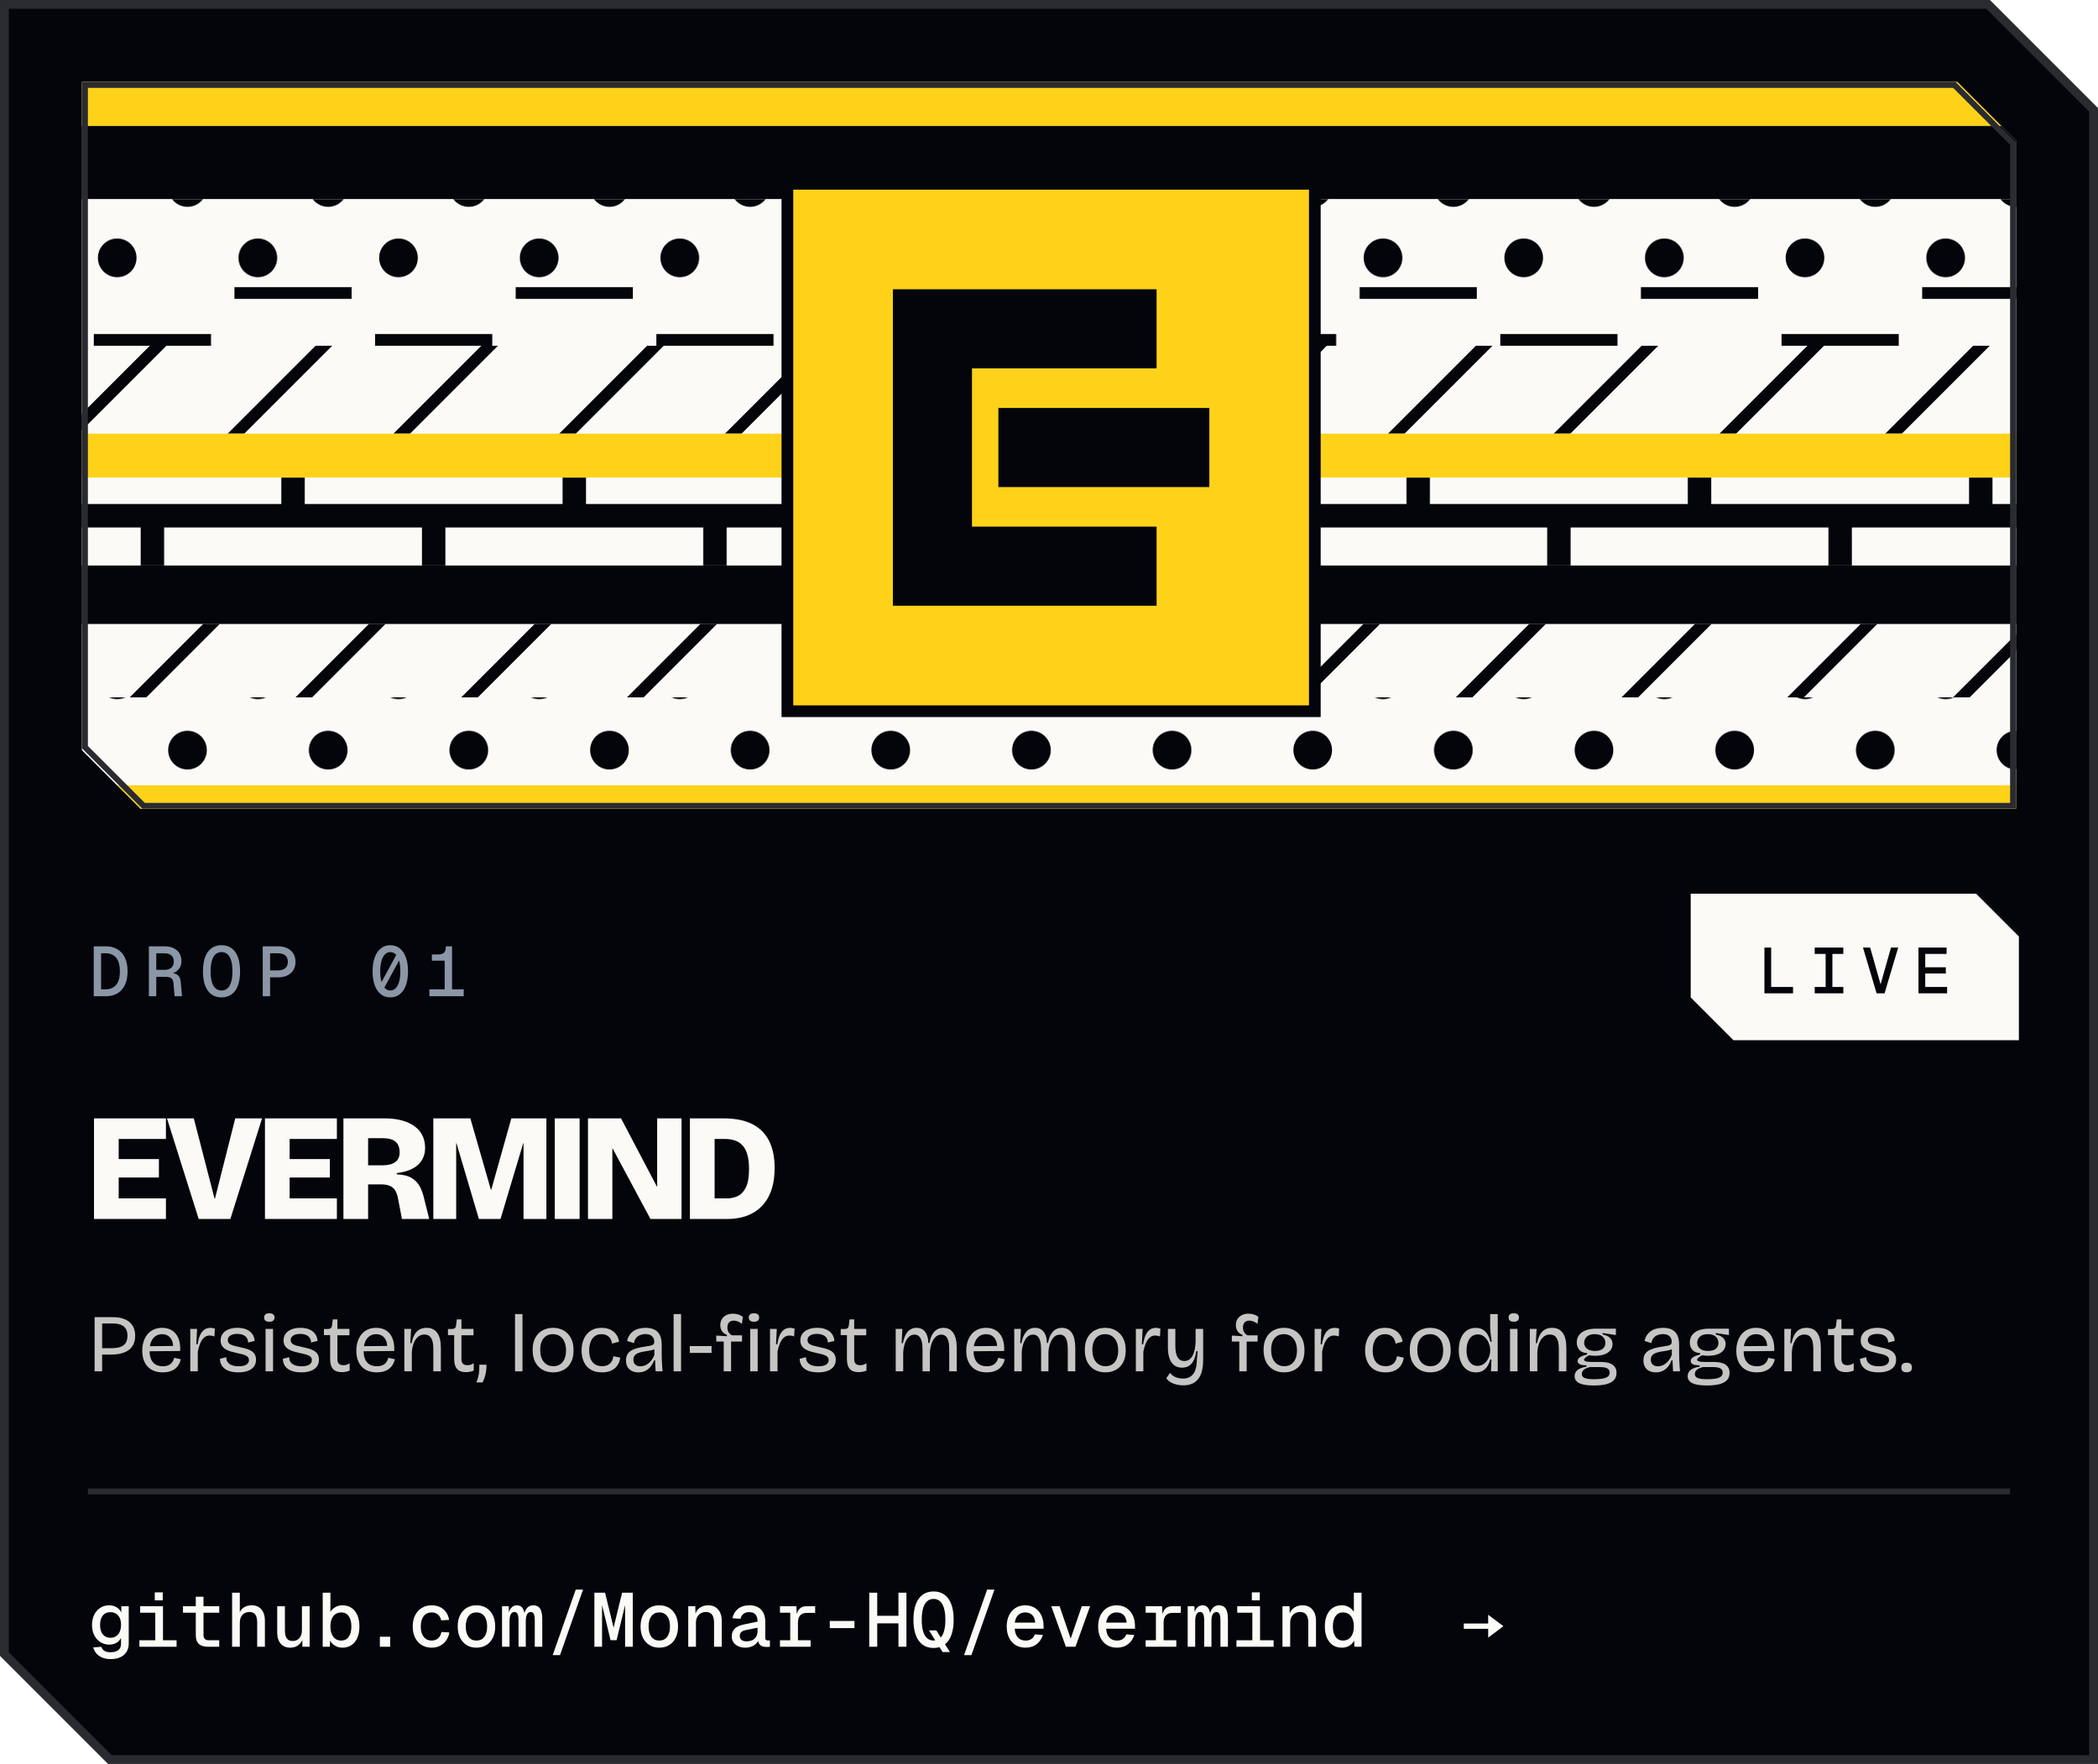
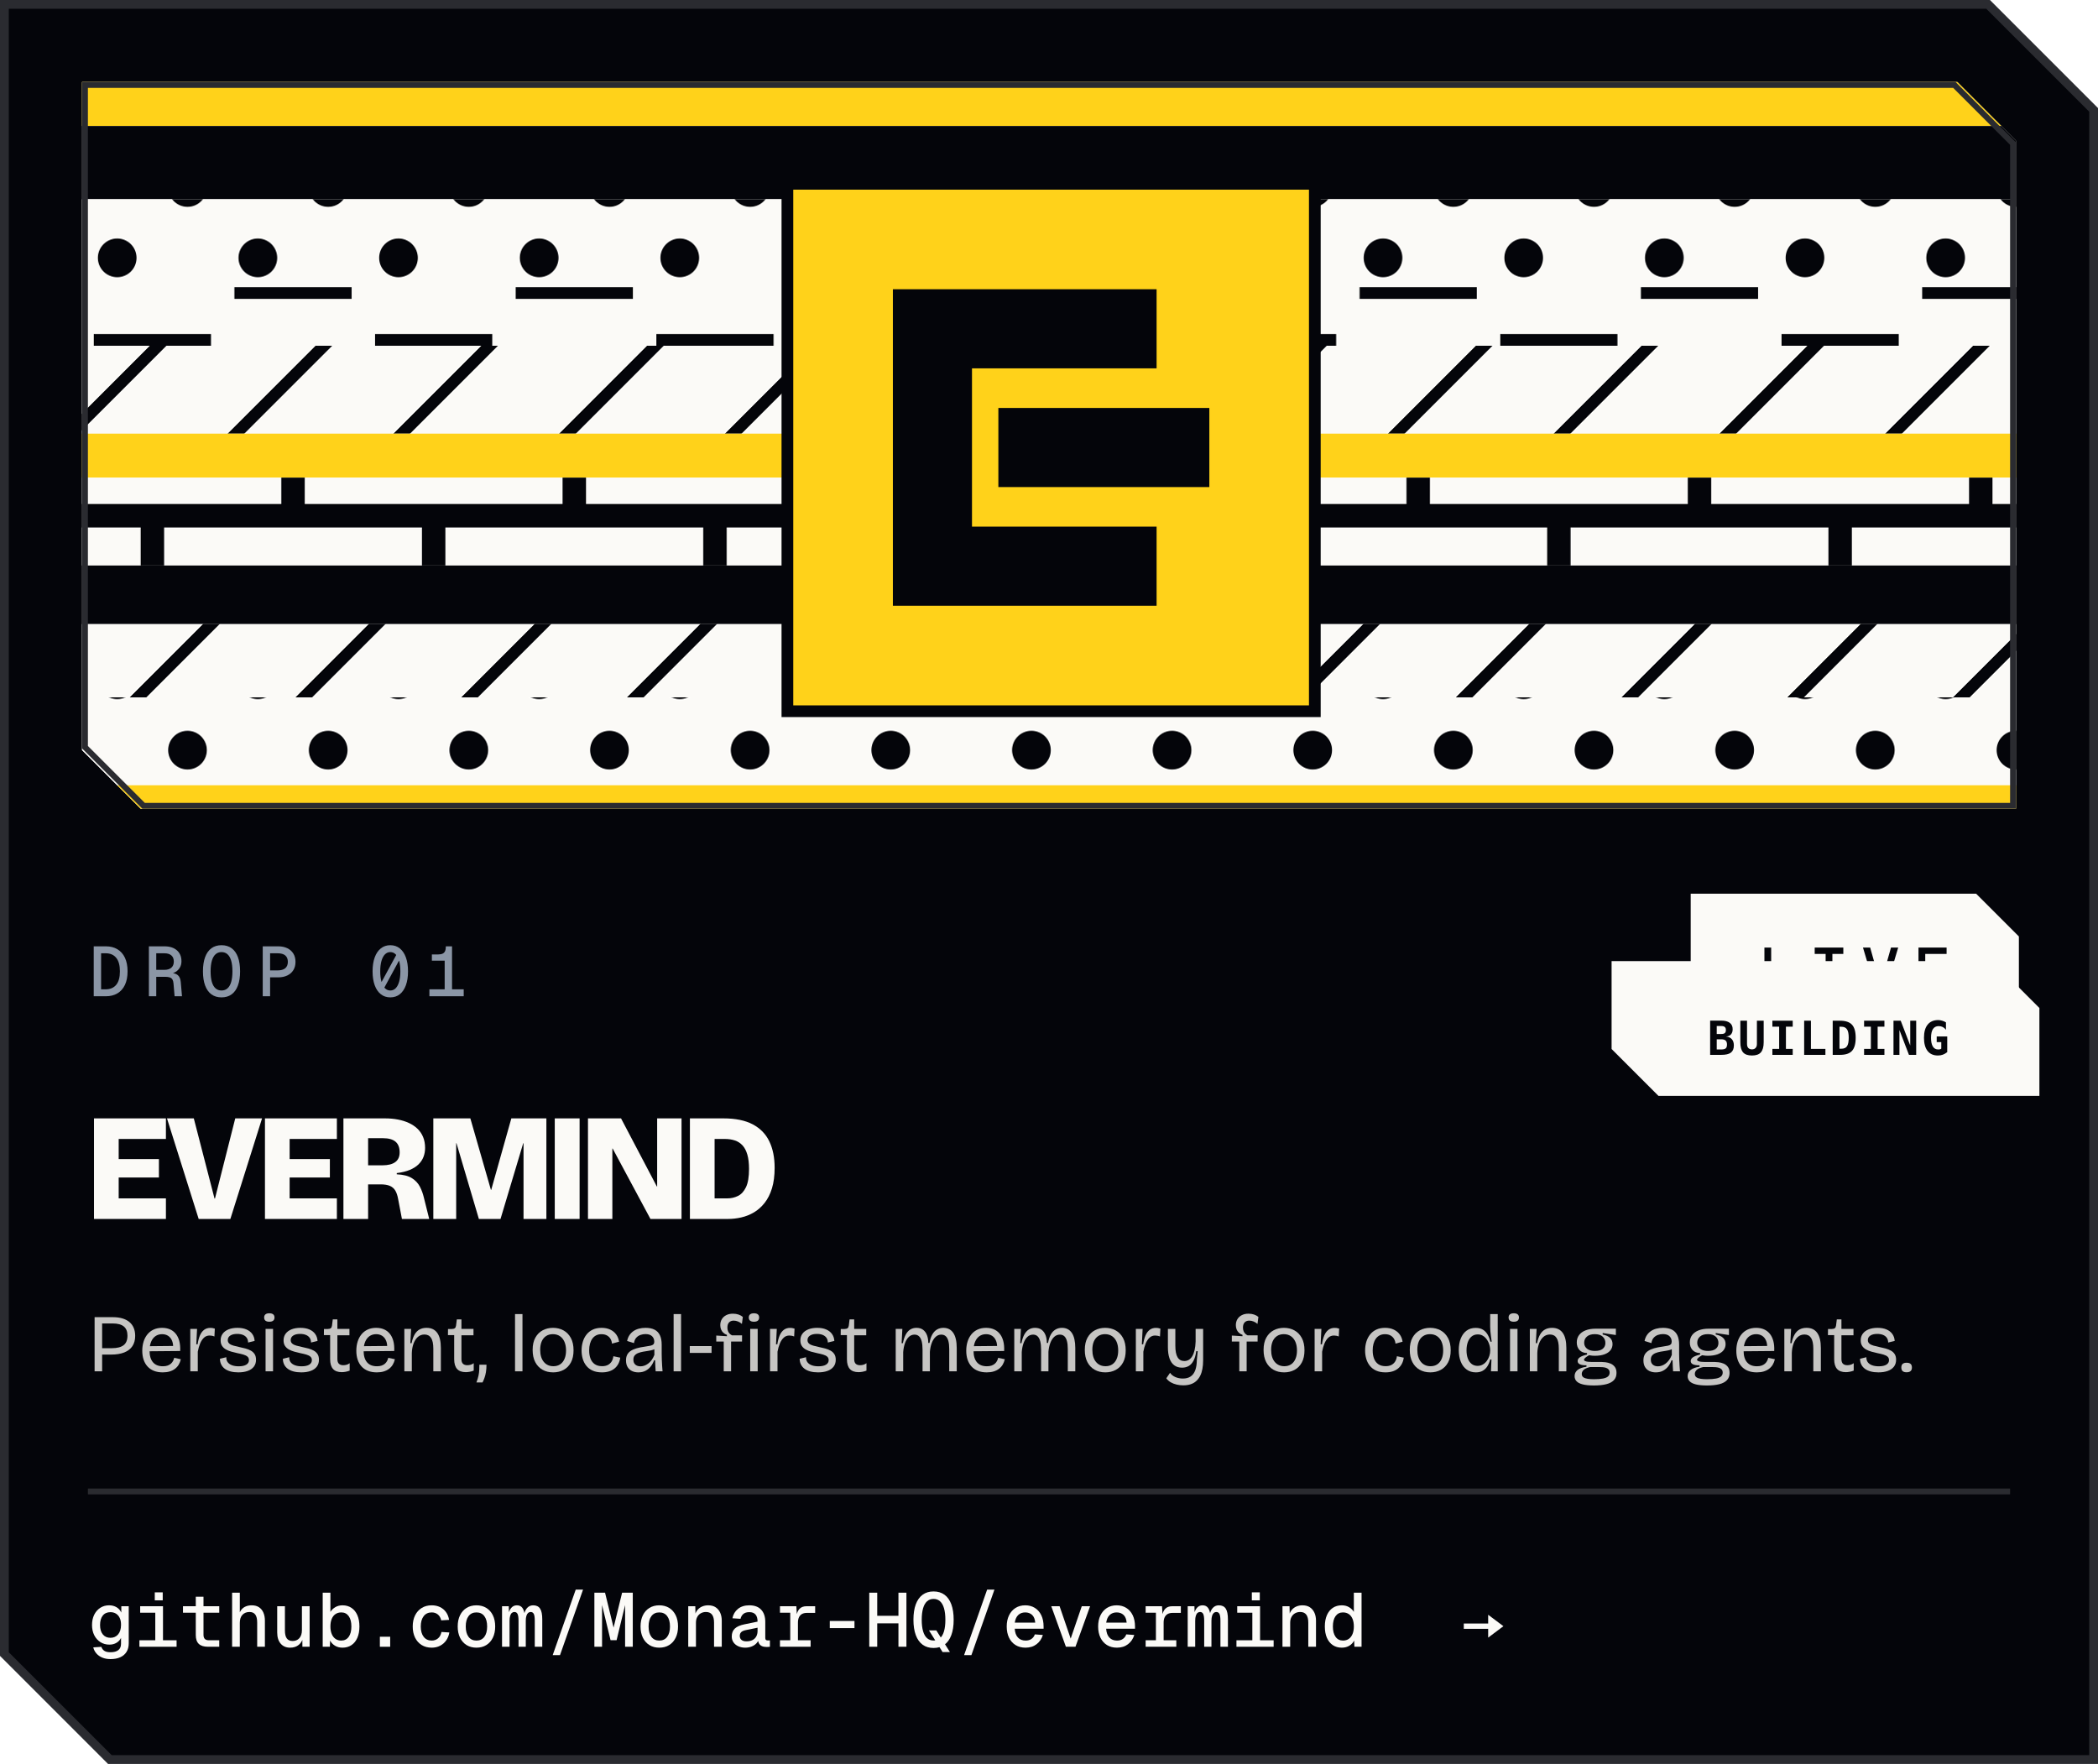
- <svg xmlns="http://www.w3.org/2000/svg" viewBox="0 0 358 301" width="358" height="301" role="img" aria-label="Drop 01. Evermind. Persistent, local-first memory for coding agents. Status: live. github.com/Monar-HQ/evermind">
+ <svg xmlns="http://www.w3.org/2000/svg" viewBox="0 0 358 301" width="358" height="301" role="img" aria-label="Drop 01. Evermind. Persistent, local-first memory for coding agents. Status: in development. github.com/Monar-HQ/evermind">
  <style>.ca1{animation:ca1 0.7s 0.2s both}@keyframes ca1{0%{transform:translateY(18px);opacity:0;animation-timing-function:cubic-bezier(0.16,1,0.3,1)}100%{transform:none;opacity:1}}.ca2{animation:ca2 0.3s 0.1s both}@keyframes ca2{0%{opacity:0}100%{opacity:1}}.ca3{animation:ca3 0.7s 0.1s both}@keyframes ca3{0%{transform:translateY(34px);animation-timing-function:cubic-bezier(0.16,1,0.3,1)}100%{transform:none}}.ca4{animation:ca4 0.3s 0.3s both}@keyframes ca4{0%{opacity:0}100%{opacity:1}}.ca5{animation:ca5 0.3s 0.45s both}@keyframes ca5{0%{opacity:0}100%{opacity:1}}@media (prefers-reduced-motion:reduce){*{animation:none!important}}</style>
  <defs>
    <pattern id="vbrick" width="19.2" height="9.6" patternUnits="userSpaceOnUse">
      <rect width="19.2" height="9.6" fill="#fbfaf7" />
      <path d="M0 0.8H19.2M0 5.6H19.2M4.8 0.8v4.8M14.4 5.6v4.8" stroke="#04050a" stroke-width="1.6" />
    </pattern>
    <pattern id="vdots" width="9.6" height="9.6" patternUnits="userSpaceOnUse">
      <rect width="9.6" height="9.6" fill="#fbfaf7" />
      <circle cx="2.4" cy="2.4" r="1.32" fill="#04050a" />
      <circle cx="7.2" cy="7.2" r="1.32" fill="#04050a" />
    </pattern>
    <pattern id="vshale" width="19.2" height="8" patternUnits="userSpaceOnUse">
      <rect width="19.2" height="8" fill="#fbfaf7" />
      <path d="M0.8 2h8M10.4 6h8" stroke="#04050a" stroke-width="1.6" />
    </pattern>
    <pattern id="vhatch" width="8" height="8" patternUnits="userSpaceOnUse" patternTransform="rotate(45)">
      <rect width="8" height="8" fill="#fbfaf7" />
      <path d="M0 0V8" stroke="#04050a" stroke-width="1.6" />
    </pattern>
    <path id="c0" d="M8.28 0V-71H25.56Q35.02 -71 41.95 -66.86Q48.88 -62.72 52.64 -54.77Q56.4 -46.82 56.4 -35.42Q56.4 -24.02 52.64 -16.12Q48.88 -8.22 41.95 -4.11Q35.02 0 25.56 0ZM18.76 -9.88H25.28Q34.96 -9.88 40.24 -16.26Q45.52 -22.64 45.52 -35.42Q45.52 -48.2 40.24 -54.66Q34.96 -61.12 25.28 -61.12H18.76Z" />
    <path id="c1" d="M6.72 0V-71H28.76Q40.06 -71 46.55 -65.32Q53.04 -59.64 53.04 -49.76Q53.04 -44.68 50.77 -40.81Q48.5 -36.94 44.84 -34.73Q41.18 -32.52 37.12 -32.2L36.72 -33.44Q44.1 -33.12 47.77 -30.08Q51.44 -27.04 52.04 -20.2L53.8 0H43.28L41.72 -18.2Q41.42 -21.74 40.22 -23.81Q39.02 -25.88 36.5 -26.77Q33.98 -27.66 29.64 -27.66H17.2V0ZM17.2 -37.54H28.6Q35.2 -37.54 38.68 -40.63Q42.16 -43.72 42.16 -49.34Q42.16 -55.04 38.68 -58.08Q35.2 -61.12 28.6 -61.12H17.2Z" />
    <path id="c2" d="M30 1.6Q21.54 1.6 15.65 -2.7Q9.76 -7 6.68 -15.29Q3.6 -23.58 3.6 -35.4Q3.6 -47.38 6.68 -55.68Q9.76 -63.98 15.65 -68.29Q21.54 -72.6 30 -72.6Q38.46 -72.6 44.36 -68.29Q50.26 -63.98 53.33 -55.68Q56.4 -47.38 56.4 -35.4Q56.4 -23.58 53.33 -15.29Q50.26 -7 44.36 -2.7Q38.46 1.6 30 1.6ZM30 -8.2Q35 -8.2 38.47 -11.22Q41.94 -14.24 43.73 -20.31Q45.52 -26.38 45.52 -35.4Q45.52 -44.42 43.73 -50.54Q41.94 -56.66 38.47 -59.73Q35 -62.8 30 -62.8Q25.02 -62.8 21.54 -59.73Q18.06 -56.66 16.27 -50.54Q14.48 -44.42 14.48 -35.4Q14.48 -26.38 16.27 -20.31Q18.06 -14.24 21.54 -11.22Q25.02 -8.2 30 -8.2Z" />
    <path id="c3" d="M8.6 0V-71H30.64Q38.02 -71 43.56 -68.31Q49.1 -65.62 52.15 -60.68Q55.2 -55.74 55.2 -48.92Q55.2 -42.1 52.15 -37.17Q49.1 -32.24 43.56 -29.56Q38.02 -26.88 30.64 -26.88H19.08V0ZM19.08 -36.76H29.48Q37.06 -36.76 40.69 -39.9Q44.32 -43.04 44.32 -48.92Q44.32 -54.9 40.69 -58.01Q37.06 -61.12 29.48 -61.12H19.08Z" />
    <path id="c5" d="M12.36 -10.64 39.64 -60.88 47.64 -60.36 20.36 -10.12ZM30 1.6Q22.2 1.6 16.52 -2.89Q10.84 -7.38 7.82 -15.68Q4.8 -23.98 4.8 -35.4Q4.8 -46.9 7.82 -55.21Q10.84 -63.52 16.52 -68.06Q22.2 -72.6 30 -72.6Q37.88 -72.6 43.52 -68.06Q49.16 -63.52 52.18 -55.21Q55.2 -46.9 55.2 -35.4Q55.2 -23.98 52.18 -15.68Q49.16 -7.38 43.52 -2.89Q37.88 1.6 30 1.6ZM30 -8.2Q34.5 -8.2 37.67 -11.43Q40.84 -14.66 42.58 -20.78Q44.32 -26.9 44.32 -35.4Q44.32 -44.08 42.58 -50.2Q40.84 -56.32 37.67 -59.56Q34.5 -62.8 30 -62.8Q25.6 -62.8 22.38 -59.56Q19.16 -56.32 17.42 -50.2Q15.68 -44.08 15.68 -35.4Q15.68 -26.9 17.42 -20.78Q19.16 -14.66 22.38 -11.43Q25.6 -8.2 30 -8.2Z" />
    <path id="c6" d="M27.32 0V-50.6H9.12V-59.48H18.12Q22.01 -59.48 24.41 -60.62Q26.82 -61.76 27.91 -64.28Q29 -66.8 29 -71H37.8V0ZM5.6 0V-9.88H54.4V0Z" />
    <path id="c7" d="M9.8 0V-71H20.28V-4.02L13.92 -9.88H54.2V0Z" />
    <path id="c8" d="M7.8 0V-9.88H24.76V-61.12H7.8V-71H52.2V-61.12H35.24V-9.88H52.2V0Z" />
    <path id="c9" d="M23.84 0 2.68 -71H13.84L31.56 -8.48H28.44L46.16 -71H57.32L36.16 0Z" />
    <path id="c10" d="M8.8 0V-71H52.4V-61.12H19.28V-40.42H51.2V-30.78H19.28V-9.88H53.2V0Z" />
    <path id="c11" d="M4 0V-66H20.2V0ZM16.1 0V-13.5H51.2V0ZM16.1 -27.2V-39.3H46.6V-27.2ZM16.1 -52.5V-66H51.2V-52.5Z" />
    <path id="c12" d="M21.2 0 0.4 -66H18L31.6 -13.4H31.9L45.2 -66H62.8L42 0Z" />
    <path id="c13" d="M4 0V-66H31.4Q35.8 -66 39.75 -65.25Q43.7 -64.5 46.95 -63Q50.2 -61.5 52.6 -59.2Q55 -56.9 56.3 -53.75Q57.6 -50.6 57.6 -46.6Q57.6 -43.5 56.55 -40.75Q55.5 -38 53.25 -35.8Q51 -33.6 47.45 -32.15Q43.9 -30.7 39 -30.1V-29.3Q45.4 -29 48.9 -26.8Q52.4 -24.6 54.15 -21.25Q55.9 -17.9 56.8 -14L60.3 0H42.4L39.9 -13.1Q39.3 -16.5 38.05 -18.6Q36.8 -20.7 34.5 -21.7Q32.2 -22.7 28.4 -22.7H20.2V0ZM20.2 -35.2H29.6Q35.1 -35.2 38 -37.3Q40.9 -39.4 40.9 -43.7Q40.9 -48.4 38.2 -50.7Q35.5 -53 30 -53H20.2Z" />
    <path id="c14" d="M4 0V-66H28.3L41.8 -19.1H42L55.2 -66H78.2V0H63.2V-49.7H63L48.1 0H33.9L19.2 -49.7H19V0Z" />
    <path id="c15" d="M4 0V-66H20.3V0Z" />
    <path id="c16" d="M4 0V-66H25.7L49.2 -21.3H49.4V-66H65.4V0H45L20.2 -46.2H20V0Z" />
    <path id="c17" d="M11.4 0V-13.5H28.5Q32.3 -13.5 35.55 -15.1Q38.8 -16.7 40.8 -20.85Q42.8 -25 42.8 -32.8Q42.8 -38.4 41.7 -42.2Q40.6 -46 38.55 -48.25Q36.5 -50.5 33.55 -51.5Q30.6 -52.5 26.8 -52.5H11.4V-66H26.1Q37.8 -66 45.2 -62.1Q52.6 -58.2 56.1 -50.95Q59.6 -43.7 59.6 -33.6Q59.6 -25.8 57.85 -20.1Q56.1 -14.4 53 -10.5Q49.9 -6.6 46 -4.3Q42.1 -2 37.7 -1Q33.3 0 29 0ZM4 0V-66H20.2V0Z" />
    <path id="c18" d="M13.05 -20.4V-28.2H29.3Q38.72 -28.2 43.47 -31.81Q48.22 -35.41 48.22 -43.52Q48.22 -50.94 43.8 -54.64Q39.37 -58.33 30.3 -58.33H13.05V-66H30.6Q36.93 -66 41.96 -64.52Q46.98 -63.03 50.47 -60.17Q53.97 -57.3 55.79 -53.03Q57.62 -48.77 57.62 -43.2Q57.62 -35.8 54.27 -30.72Q50.92 -25.65 44.37 -23.02Q37.82 -20.4 28.21 -20.4ZM8.17 0V-66H17.34V0Z" />
    <path id="c19" d="M29.87 1.28Q23.74 1.28 19.08 -0.58Q14.42 -2.44 11.25 -5.92Q8.08 -9.39 6.47 -14.23Q4.86 -19.07 4.86 -25.03Q4.86 -31.08 6.45 -36.17Q8.05 -41.26 11.14 -45.05Q14.22 -48.83 18.73 -50.92Q23.24 -53 29.04 -53Q34.2 -53 38.38 -51.26Q42.57 -49.52 45.51 -45.99Q48.46 -42.46 49.92 -37.17Q51.39 -31.87 51.06 -24.77L10.58 -24.41V-30.61L45.39 -30.95L42.42 -26.81Q42.88 -32.95 41.26 -37.03Q39.64 -41.11 36.48 -43.19Q33.32 -45.27 29.04 -45.27Q24.37 -45.27 20.92 -42.86Q17.48 -40.45 15.61 -35.96Q13.74 -31.48 13.74 -25.17Q13.74 -15.94 17.88 -11.06Q22.01 -6.17 30 -6.17Q33.28 -6.17 35.65 -6.99Q38.02 -7.81 39.65 -9.22Q41.28 -10.63 42.29 -12.5Q43.3 -14.36 43.79 -16.44L51.87 -14.72Q51.02 -11 49.25 -8.06Q47.47 -5.11 44.71 -3.03Q41.95 -0.95 38.26 0.16Q34.57 1.28 29.87 1.28Z" />
    <path id="c20" d="M7.5 0V-27.56L7.48 -51.71H15.74L14.82 -32.97H16.41Q17.32 -39.16 19.21 -43.63Q21.1 -48.09 24.27 -50.53Q27.45 -52.96 31.99 -52.96Q33.12 -52.96 34.44 -52.79Q35.77 -52.61 37.39 -52.05L36.91 -42.47Q35.42 -43.07 33.9 -43.35Q32.38 -43.63 31.04 -43.63Q27.07 -43.63 24.24 -41.06Q21.41 -38.49 19.54 -34.05Q17.68 -29.61 16.62 -23.95V0Z" />
    <path id="c21" d="M26.85 1.28Q21.5 1.28 17.33 0.14Q13.16 -1 10.3 -3.15Q7.44 -5.31 5.95 -8.39Q4.45 -11.48 4.45 -15.3L12.21 -17.2Q12.03 -13.67 13.83 -11.18Q15.63 -8.7 19.09 -7.41Q22.54 -6.12 27.32 -6.12Q33.28 -6.12 36.53 -8.1Q39.78 -10.09 39.78 -13.61Q39.78 -16.36 37.99 -17.91Q36.19 -19.46 33 -20.4Q29.8 -21.34 25.59 -22.17Q21.9 -22.98 18.31 -23.99Q14.73 -25 11.78 -26.64Q8.82 -28.28 7.05 -30.95Q5.27 -33.63 5.27 -37.67Q5.27 -42.38 7.75 -45.78Q10.22 -49.19 14.83 -51.09Q19.44 -53 25.8 -53Q32.1 -53 36.64 -51.07Q41.19 -49.14 43.8 -45.56Q46.41 -41.97 46.7 -37.03L38.75 -35.1Q38.71 -38.6 37.03 -40.92Q35.36 -43.25 32.39 -44.42Q29.42 -45.6 25.44 -45.6Q20.13 -45.6 17.05 -43.59Q13.98 -41.58 13.98 -38.11Q13.98 -35.4 15.83 -33.81Q17.68 -32.22 20.85 -31.34Q24.03 -30.45 28 -29.6Q31.94 -28.82 35.58 -27.82Q39.21 -26.83 42.11 -25.21Q45 -23.6 46.71 -20.92Q48.41 -18.25 48.41 -14.1Q48.41 -9.07 45.74 -5.63Q43.07 -2.19 38.23 -0.46Q33.39 1.28 26.85 1.28Z" />
    <path id="c22" d="M7.55 0V-51.71H16.66V0ZM12.11 -60.44Q8.99 -60.44 7.4 -61.74Q5.81 -63.03 5.81 -65.61Q5.81 -68.12 7.42 -69.43Q9.02 -70.74 12.1 -70.74Q15.23 -70.74 16.84 -69.43Q18.44 -68.13 18.44 -65.59Q18.44 -63.05 16.82 -61.74Q15.21 -60.44 12.11 -60.44Z" />
    <path id="c23" d="M23.73 1.02Q16.56 1.02 13.05 -2.9Q9.54 -6.81 9.54 -14.79V-44.1H1.93L2.01 -51.59H6.59Q9.19 -51.63 10.38 -52.61Q11.56 -53.59 11.83 -55.84L12.75 -63.27H18.38V-51.71H33.07V-43.94H18.38V-15Q18.38 -11.01 20.22 -9.23Q22.07 -7.45 25.52 -7.45Q27.4 -7.45 29.4 -7.95Q31.41 -8.46 33.35 -9.9V-0.84Q30.59 0.19 28.17 0.6Q25.75 1.02 23.73 1.02Z" />
    <path id="c24" d="M7.5 0V-31.16L7.48 -51.71H15.74L14.79 -34.34H16.32Q17.63 -40.73 19.98 -44.85Q22.33 -48.96 25.99 -50.98Q29.64 -53 34.58 -53Q43.18 -53 47.59 -46.84Q52 -40.69 52 -28.39V0H42.81V-27.66Q42.81 -36.48 40.1 -40.67Q37.39 -44.87 32.01 -44.87Q27.27 -44.87 23.89 -41.83Q20.51 -38.79 18.67 -33.7Q16.83 -28.6 16.6 -22.32V0Z" />
    <path id="c25" d="M0.03 13.57Q1.83 8.94 2.58 5.25Q3.33 1.55 3.48 -1.7Q3.63 -4.94 3.63 -8.07H12.31Q12.31 -2.91 11.63 1.09Q10.94 5.08 9.81 8.16Q8.69 11.24 7.48 13.57Z" />
    <path id="c27" d="M7.5 0V-69.77H16.57V0Z" />
    <path id="c28" d="M29.9 1.28Q22.51 1.28 16.87 -1.93Q11.22 -5.13 8.04 -11.22Q4.86 -17.31 4.86 -26.06Q4.86 -35.1 8.18 -41.05Q11.51 -47.01 17.13 -50.01Q22.75 -53 29.68 -53Q36.83 -53 42.49 -49.87Q48.14 -46.75 51.44 -40.66Q54.73 -34.58 54.73 -25.66Q54.73 -16.73 51.47 -10.73Q48.21 -4.73 42.57 -1.73Q36.94 1.28 29.9 1.28ZM30.22 -6.23Q35 -6.23 38.43 -8.54Q41.85 -10.84 43.71 -15.16Q45.58 -19.48 45.58 -25.37Q45.58 -31.48 43.65 -35.93Q41.72 -40.38 38.12 -42.83Q34.52 -45.29 29.5 -45.29Q24.8 -45.29 21.33 -43.05Q17.86 -40.81 15.96 -36.57Q14.07 -32.32 14.07 -26.24Q14.07 -16.88 18.42 -11.56Q22.77 -6.23 30.22 -6.23Z" />
    <path id="c29" d="M29.8 1.28Q23.11 1.28 18.4 -0.86Q13.69 -3 10.71 -6.72Q7.73 -10.45 6.32 -15.24Q4.91 -20.03 4.91 -25.34Q4.91 -31.1 6.44 -36.09Q7.96 -41.09 11.01 -44.91Q14.06 -48.73 18.62 -50.87Q23.18 -53 29.25 -53Q35.3 -53 39.82 -50.86Q44.34 -48.73 47.11 -44.94Q49.87 -41.16 50.58 -36.08L41.93 -33.79Q41.73 -36.75 40.26 -39.38Q38.79 -42 36 -43.63Q33.22 -45.25 29.11 -45.25Q25.44 -45.25 22.66 -43.82Q19.88 -42.4 18 -39.76Q16.11 -37.13 15.13 -33.54Q14.15 -29.95 14.15 -25.54Q14.15 -19.66 15.87 -15.33Q17.59 -11.01 21.08 -8.64Q24.58 -6.27 29.9 -6.27Q34.13 -6.27 37.03 -7.8Q39.93 -9.34 41.58 -12.05Q43.23 -14.76 43.67 -18.4L52.04 -16.64Q51.43 -12.3 49.61 -8.95Q47.79 -5.6 44.93 -3.32Q42.07 -1.05 38.26 0.11Q34.46 1.28 29.8 1.28Z" />
    <path id="c30" d="M19.56 1.28Q15.32 1.28 11.91 -0.32Q8.51 -1.91 6.53 -5.17Q4.55 -8.43 4.55 -13.37Q4.55 -17.19 5.92 -20.01Q7.29 -22.84 10.17 -24.8Q13.04 -26.76 17.5 -28.06Q21.97 -29.36 28.14 -30.18Q32.12 -30.74 34.5 -31.26Q36.88 -31.79 37.94 -32.89Q39 -33.99 39 -36.25Q39 -40.12 36.34 -42.76Q33.68 -45.39 28.19 -45.39Q25.25 -45.39 22.27 -44.37Q19.29 -43.35 17.1 -40.96Q14.9 -38.57 14.29 -34.39L5.93 -36.99Q6.68 -40.81 8.55 -43.75Q10.42 -46.7 13.32 -48.79Q16.21 -50.88 20.05 -51.94Q23.88 -53 28.42 -53Q34.92 -53 39.27 -50.81Q43.62 -48.62 45.84 -44.08Q48.05 -39.53 48.05 -32.42V-21.17Q48.06 -17.94 48.2 -14.27Q48.33 -10.6 48.58 -6.92Q48.82 -3.25 49.11 0H40.69Q40.45 -3.36 40.29 -6.7Q40.13 -10.03 40.05 -13.45H38.8Q37.43 -9.53 34.89 -6.16Q32.34 -2.8 28.54 -0.76Q24.74 1.28 19.56 1.28ZM22.23 -6.09Q24.5 -6.09 26.85 -6.88Q29.21 -7.68 31.5 -9.37Q33.79 -11.05 35.74 -13.69Q37.7 -16.32 39.15 -20L39.1 -29L41.79 -28.7Q40.23 -27.1 37.59 -26.27Q34.95 -25.43 31.76 -24.96Q28.58 -24.5 25.35 -23.92Q22.13 -23.34 19.46 -22.3Q16.79 -21.26 15.17 -19.35Q13.56 -17.45 13.56 -14.15Q13.56 -10.22 15.95 -8.15Q18.34 -6.09 22.23 -6.09Z" />
    <path id="c31" d="M3.1 -22.44V-30.76H29.64V-22.44Z" />
    <path id="c32" d="M11.77 0V-36.32H2.66V-43.6L15.66 -42.78V-44.44Q12.95 -45.38 11.15 -47.12Q9.35 -48.86 8.46 -51.21Q7.57 -53.56 7.57 -56.27Q7.57 -60.39 9.44 -63.51Q11.31 -66.64 14.78 -68.44Q18.25 -70.25 23 -70.25Q26.78 -70.25 29.88 -69.17Q32.99 -68.09 35.06 -66.3L33.94 -57.75Q31.9 -59.62 29.23 -60.71Q26.55 -61.8 23.86 -61.8Q20.44 -61.8 18.34 -59.68Q16.25 -57.56 16.25 -53.29Q16.25 -50.78 17.03 -48.9Q17.8 -47.02 19.1 -45.77Q20.4 -44.52 21.83 -43.89H34.13L34.08 -36.32H20.74V0Z" />
    <path id="c33" d="M7.5 0V-30.95L7.48 -51.71H15.6L14.71 -34.34H16.24Q17.49 -40.62 19.7 -44.75Q21.91 -48.88 25.19 -50.94Q28.48 -53 32.81 -53Q37.79 -53 40.97 -50.53Q44.15 -48.05 45.68 -43.89Q47.21 -39.73 47.19 -34.57H48.66Q49.71 -40.61 51.97 -44.71Q54.23 -48.81 57.7 -50.9Q61.17 -53 65.66 -53Q69.64 -53 72.65 -51.4Q75.67 -49.8 77.74 -46.7Q79.81 -43.59 80.84 -38.96Q81.87 -34.34 81.87 -28.31V0H72.73V-27.15Q72.73 -33.07 71.66 -36.97Q70.6 -40.87 68.46 -42.8Q66.31 -44.73 63.03 -44.73Q59.19 -44.73 56.25 -42.07Q53.3 -39.41 51.48 -34.69Q49.65 -29.97 49.14 -23.78V0H40.2V-26.41Q40.2 -32.56 39.13 -36.62Q38.06 -40.68 35.9 -42.7Q33.75 -44.73 30.44 -44.73Q26.41 -44.73 23.48 -41.95Q20.56 -39.18 18.81 -34.34Q17.07 -29.5 16.61 -23.43V0Z" />
    <path id="c34" d="M25.98 17.09Q21.95 17.09 18 16.17Q14.06 15.25 10.8 13.37Q7.54 11.49 5.41 8.53L9.95 1.8Q12.32 5.23 16.5 7.02Q20.69 8.81 25.59 8.81Q31.34 8.81 35.08 6.27Q38.82 3.74 40.69 -1.34Q42.55 -6.42 42.63 -13.96L43.66 -24.54H41.94Q40.9 -17.18 38.49 -12.77Q36.08 -8.37 32.6 -6.41Q29.13 -4.46 24.6 -4.46Q18.94 -4.46 15.1 -7.32Q11.25 -10.19 9.3 -15.77Q7.35 -21.36 7.35 -29.32V-51.71H16.42V-31.23Q16.42 -21.61 19.17 -17.08Q21.92 -12.54 27.4 -12.54Q30.4 -12.54 32.84 -14.01Q35.27 -15.48 37.05 -18.42Q38.83 -21.37 39.87 -25.8Q40.91 -30.23 41.14 -36.2V-51.71H50.3V-13.49Q50.3 -7.76 49.41 -2.96Q48.53 1.84 46.65 5.55Q44.77 9.26 41.89 11.86Q39.02 14.46 35.07 15.77Q31.12 17.09 25.98 17.09Z" />
    <path id="c35" d="M25.84 1.28Q19.34 1.28 14.65 -2.11Q9.96 -5.5 7.47 -11.61Q4.98 -17.71 4.98 -25.85Q4.98 -33.8 7.38 -39.92Q9.77 -46.04 14.38 -49.49Q18.99 -52.94 25.58 -52.94Q31.07 -52.94 34.62 -50.64Q38.17 -48.33 40.3 -44.53Q42.43 -40.72 43.47 -36.14H45.12Q44.66 -39.25 44.23 -42.48Q43.8 -45.71 43.52 -48.76Q43.25 -51.81 43.25 -54.23V-69.77H52.46L52.43 -25.19L52.47 0H44.21L44.81 -14.4H43.27Q42.08 -9.71 39.86 -6.18Q37.65 -2.65 34.21 -0.69Q30.78 1.28 25.84 1.28ZM27.9 -6.65Q31.58 -6.65 34.45 -8.4Q37.33 -10.14 39.3 -12.91Q41.26 -15.68 42.27 -18.9Q43.28 -22.13 43.28 -25.03V-26.2Q43.28 -28.18 42.72 -30.66Q42.17 -33.15 41.01 -35.65Q39.85 -38.16 38.04 -40.28Q36.23 -42.4 33.75 -43.69Q31.27 -44.98 28.11 -44.98Q23.68 -44.98 20.63 -42.45Q17.58 -39.92 16 -35.56Q14.42 -31.2 14.42 -25.57Q14.42 -19.87 16.02 -15.61Q17.63 -11.35 20.65 -9Q23.67 -6.65 27.9 -6.65Z" />
    <path id="c36" d="M26.94 17.25Q18.66 17.25 13.45 15.98Q8.25 14.71 5.8 12.16Q3.35 9.61 3.35 5.9Q3.35 1.36 6.92 -1.59Q10.49 -4.53 17.83 -5.58V-7.34Q12.41 -7.28 9.74 -8.58Q7.07 -9.88 7.07 -12.5Q7.07 -15.21 9.76 -17.08Q12.45 -18.95 18.52 -20.47V-22.23Q12.45 -22.45 9.22 -26.03Q6 -29.62 6 -35.23Q6 -40.37 8.75 -44.11Q11.51 -47.86 16.71 -49.92Q21.9 -51.97 29.11 -51.97H53.66V-44.23L37.57 -46.66V-44.86Q43.48 -43.69 46.53 -40.79Q49.59 -37.89 49.59 -33.17Q49.59 -28.92 47.09 -25.7Q44.59 -22.48 39.76 -20.71Q34.93 -18.94 27.89 -18.94Q26.43 -18.94 24.91 -19.08Q23.4 -19.21 20.95 -19.61Q18.09 -17.98 16.47 -16.6Q14.85 -15.23 14.85 -14.12Q14.85 -13.03 16.3 -12.44Q17.75 -11.84 19.87 -11.62Q21.99 -11.41 23.87 -11.41H36.08Q38.02 -11.41 41.07 -11.05Q44.11 -10.69 47.18 -9.42Q50.24 -8.14 52.34 -5.44Q54.43 -2.73 54.43 2Q54.43 7.38 51.25 10.76Q48.08 14.14 41.97 15.69Q35.86 17.25 26.94 17.25ZM27.03 9.63Q33.8 9.63 38 8.8Q42.2 7.97 44.13 6.17Q46.07 4.37 46.07 1.64Q46.07 -0.9 44.76 -2.31Q43.45 -3.73 41.47 -4.32Q39.49 -4.9 37.45 -5.04Q35.42 -5.17 33.94 -5.17H22.13Q16.4 -3.81 14.25 -1.62Q12.1 0.57 12.1 3.14Q12.1 5.91 14.07 7.29Q16.04 8.67 19.45 9.15Q22.86 9.63 27.03 9.63ZM28.26 -24.85Q34.43 -24.85 37.65 -27.46Q40.87 -30.08 40.87 -34.53Q40.87 -39.25 37.59 -42.27Q34.3 -45.3 27.96 -45.3Q21.78 -45.3 18.41 -42.38Q15.03 -39.46 15.03 -34.9Q15.03 -31.88 16.58 -29.62Q18.13 -27.36 21.07 -26.1Q24.01 -24.85 28.26 -24.85Z" />
    <path id="c37" d="M8.67 1.17Q5.51 1.17 3.9 -0.23Q2.29 -1.63 2.29 -4.63Q2.29 -7.67 3.91 -9.06Q5.54 -10.46 8.68 -10.46Q11.94 -10.46 13.57 -9.06Q15.19 -7.67 15.19 -4.6Q15.19 1.17 8.67 1.17Z" />
    <path id="c38" d="M29.68 16.2Q23.7 16.2 19.02 14.3Q14.34 12.4 11.25 8.91Q8.16 5.42 7.04 0.8L17.64 0.12Q18.72 3.4 21.49 5.3Q24.26 7.2 29.68 7.2Q36.38 7.2 39.93 4.41Q43.48 1.62 43.48 -3.88V-11.68Q41.6 -7.64 37.57 -5.22Q33.54 -2.8 28.2 -2.8Q21.6 -2.8 16.42 -6.08Q11.24 -9.36 8.32 -15.15Q5.4 -20.94 5.4 -28.44Q5.4 -36.2 8.27 -42.01Q11.14 -47.82 16.22 -51.11Q21.3 -54.4 27.84 -54.4Q33.38 -54.4 37.65 -51.85Q41.92 -49.3 43.8 -44.88L43.88 -53.2H53.6V-4.56Q53.6 2.08 50.7 6.73Q47.8 11.38 42.45 13.79Q37.1 16.2 29.68 16.2ZM29.6 -11.76Q35.82 -11.76 39.61 -16.18Q43.4 -20.6 43.48 -28.54Q43.56 -33.86 41.85 -37.62Q40.14 -41.38 36.97 -43.39Q33.8 -45.4 29.6 -45.4Q23.1 -45.4 19.53 -40.94Q15.96 -36.48 15.96 -28.54Q15.96 -20.6 19.61 -16.18Q23.26 -11.76 29.6 -11.76Z" />
    <path id="c39" d="M28.44 0V-53.2H38.56V0ZM7.6 0V-8.52H56.4V0ZM8.6 -44.68V-53.2H37.72V-44.68ZM27.78 -60.92V-71.4H38.22V-60.92Z" />
    <path id="c40" d="M37.64 0Q29.5 0 25.55 -3.77Q21.6 -7.54 21.6 -15.32V-65.66H31.72V-15.76Q31.72 -12.06 33.45 -10.29Q35.18 -8.52 38.72 -8.52H52.4V0ZM4.8 -44.68V-53.2H52.4V-44.68Z" />
    <path id="c41" d="M9.28 0V-71H19.4V-41.58L18.36 -42.04Q19.44 -46.34 21.81 -49.06Q24.18 -51.78 27.6 -53.09Q31.02 -54.4 35.08 -54.4Q40.72 -54.4 44.56 -51.87Q48.4 -49.34 50.36 -44.79Q52.32 -40.24 52.32 -34.26V0H42.2V-31.72Q42.2 -38.94 39.67 -42.29Q37.14 -45.64 32.14 -45.64Q26.42 -45.64 22.91 -42Q19.4 -38.36 19.4 -31.36V0Z" />
    <path id="c42" d="M25.44 1.2Q17.66 1.2 13.07 -4.05Q8.48 -9.3 8.48 -18.76V-53.2H18.6V-21.44Q18.6 -14.24 21.11 -10.9Q23.62 -7.56 28.74 -7.56Q34.24 -7.56 37.58 -11.3Q40.92 -15.04 40.92 -21.76V-53.2H51.04V0H41.54L41.44 -13.88L42.84 -13.28Q41.4 -6.36 36.89 -2.58Q32.38 1.2 25.44 1.2Z" />
    <path id="c43" d="M34.16 1.2Q28.58 1.2 24.37 -1.34Q20.16 -3.88 17.92 -8.16L17.6 0H8.2V-71H18.32V-45.74Q20.32 -49.22 24.48 -51.81Q28.64 -54.4 34.16 -54.4Q40.98 -54.4 45.98 -51.03Q50.98 -47.66 53.69 -41.44Q56.4 -35.22 56.4 -26.6Q56.4 -17.98 53.69 -11.76Q50.98 -5.54 45.98 -2.17Q40.98 1.2 34.16 1.2ZM32.52 -8.12Q38.82 -8.12 42.33 -13.04Q45.84 -17.96 45.84 -26.6Q45.84 -35.32 42.33 -40.2Q38.82 -45.08 32.68 -45.08Q28.22 -45.08 24.99 -42.9Q21.76 -40.72 20.04 -36.59Q18.32 -32.46 18.32 -26.6Q18.32 -20.9 20.05 -16.74Q21.78 -12.58 24.96 -10.35Q28.14 -8.12 32.52 -8.12Z" />
    <path id="c44" d="M23.24 0V-13.16H36.76V0Z" />
    <path id="c45" d="M31.24 1.2Q23.76 1.2 18.15 -2.24Q12.54 -5.68 9.45 -11.95Q6.36 -18.22 6.36 -26.6Q6.36 -34.98 9.45 -41.21Q12.54 -47.44 18.15 -50.92Q23.76 -54.4 31.24 -54.4Q37.28 -54.4 42.07 -52.13Q46.86 -49.86 49.98 -45.59Q53.1 -41.32 54.12 -35.28L43.76 -34.64Q42.62 -39.68 39.33 -42.38Q36.04 -45.08 31.28 -45.08Q24.56 -45.08 20.74 -40.15Q16.92 -35.22 16.92 -26.6Q16.92 -17.98 20.74 -13.05Q24.56 -8.12 31.28 -8.12Q36.06 -8.12 39.51 -10.96Q42.96 -13.8 44.08 -19.4L54.44 -18.76Q53.42 -12.72 50.23 -8.24Q47.04 -3.76 42.17 -1.28Q37.3 1.2 31.24 1.2Z" />
    <path id="c46" d="M30 1.2Q22.6 1.2 17.06 -2.21Q11.52 -5.62 8.46 -11.89Q5.4 -18.16 5.4 -26.59Q5.4 -35.12 8.46 -41.35Q11.52 -47.58 17.06 -50.99Q22.6 -54.4 30 -54.4Q37.4 -54.4 42.94 -50.99Q48.48 -47.58 51.54 -41.35Q54.6 -35.13 54.6 -26.59Q54.6 -18.16 51.54 -11.89Q48.48 -5.62 42.94 -2.21Q37.4 1.2 30 1.2ZM30 -8.12Q36.68 -8.12 40.36 -13.01Q44.04 -17.9 44.04 -26.61Q44.04 -35.32 40.36 -40.2Q36.68 -45.08 30 -45.08Q23.32 -45.08 19.64 -40.2Q15.96 -35.32 15.96 -26.61Q15.96 -17.9 19.64 -13.01Q23.32 -8.12 30 -8.12Z" />
    <path id="c47" d="M3.6 0V-53.2H12.42L12.78 -41.22L11.72 -41.46Q12.74 -47.6 15.66 -51Q18.58 -54.4 23.08 -54.4Q27.86 -54.4 30.32 -51.01Q32.78 -47.62 33.44 -40.92H32.28Q33.24 -47.3 36.44 -50.85Q39.64 -54.4 44.44 -54.4Q50.68 -54.4 53.54 -50.05Q56.4 -45.7 56.4 -35.88V0H46.56V-34.16Q46.56 -40.64 45.25 -43.14Q43.94 -45.64 41.14 -45.64Q39.28 -45.64 37.86 -44.44Q36.44 -43.24 35.6 -40.65Q34.76 -38.06 34.76 -34V0H25.24V-34.16Q25.24 -40.36 23.97 -43Q22.7 -45.64 19.8 -45.64Q17.92 -45.64 16.5 -44.44Q15.08 -43.24 14.26 -40.65Q13.44 -38.06 13.44 -34V0Z" />
    <path id="c48" d="M10.08 11 40.32 -75H49.92L19.68 11Z" />
    <path id="c49" d="M26.04 -8.6 13.76 -59.4 14.88 -59.52V0H4.8V-71H18.8L31.96 -17.08H28.04L41.2 -71H55.2V0H45.12V-59.52L46.24 -59.4L33.96 -8.6Z" />
    <path id="c50" d="M8 0V-53.2H17.26L17.6 -39.32L16.48 -40.12Q17.46 -45 20.04 -48.16Q22.62 -51.32 26.29 -52.86Q29.96 -54.4 34.16 -54.4Q40.16 -54.4 44.08 -51.74Q48 -49.08 50 -44.54Q52 -40 52 -34.3V0H41.88V-31.68Q41.88 -38.62 39.26 -42.13Q36.64 -45.64 31.26 -45.64Q27.6 -45.64 24.63 -44.01Q21.66 -42.38 19.89 -39.24Q18.12 -36.1 18.12 -31.48V0Z" />
    <path id="c51" d="M22.8 1.2Q17.82 1.2 13.8 -0.6Q9.78 -2.4 7.45 -5.7Q5.12 -9 5.12 -13.44Q5.12 -20.24 9.27 -24Q13.42 -27.76 21.76 -29.44L39 -33Q39 -39.22 36.29 -42.33Q33.58 -45.44 28.24 -45.44Q23.22 -45.44 20.42 -43.13Q17.62 -40.82 16.6 -36.68L6 -37.4Q7.5 -45.02 13.29 -49.71Q19.08 -54.4 28.16 -54.4Q38.42 -54.4 43.77 -48.62Q49.12 -42.84 49.12 -32.6V-11.64Q49.12 -9.76 49.9 -9.04Q50.68 -8.32 52.2 -8.32H55.2V0Q54.6 0.1 53.27 0.19Q51.94 0.28 50.64 0.28Q47.04 0.28 44.54 -0.92Q42.04 -2.12 40.75 -4.66Q39.46 -7.2 39.34 -11.08H40.9Q40.28 -7.6 37.77 -4.79Q35.26 -1.98 31.37 -0.39Q27.48 1.2 22.8 1.2ZM24.26 -7.12Q29.12 -7.12 32.4 -8.81Q35.68 -10.5 37.34 -13.61Q39 -16.72 39 -20.88V-25L24.24 -22Q19.42 -21.08 17.53 -19.2Q15.64 -17.32 15.64 -14.2Q15.64 -10.86 17.91 -8.99Q20.18 -7.12 24.26 -7.12Z" />
    <path id="c52" d="M21.88 0V-53.2H29.88L30.76 -39.6L29.92 -39.72Q30.88 -46.6 34.19 -49.9Q37.5 -53.2 43.32 -53.2H54.6V-44.44H43.72Q39.86 -44.44 37.27 -42.97Q34.68 -41.5 33.34 -38.67Q32 -35.84 32 -31.6V0ZM8.4 0V-8.52H48.64V0ZM8.4 -44.68V-53.2H27.64V-44.68Z" />
    <path id="c53" d="M13.8 -24.48V-33.84H46.2V-24.48Z" />
    <path id="c54" d="M5.6 0V-71H16.08V-36.78L11.38 -40.64H48.62L43.92 -36.78V-71H54.4V0H43.92V-34.62L48.62 -30.76H11.38L16.08 -34.62V0Z" />
    <path id="c55" d="M41.82 6.92 24.02 -21.44H33.66L51.46 6.92ZM30 1.6Q21.54 1.6 15.65 -2.7Q9.76 -7 6.68 -15.29Q3.6 -23.58 3.6 -35.4Q3.6 -47.38 6.68 -55.68Q9.76 -63.98 15.65 -68.29Q21.54 -72.6 30 -72.6Q38.46 -72.6 44.36 -68.29Q50.26 -63.98 53.33 -55.68Q56.4 -47.38 56.4 -35.4Q56.4 -23.58 53.33 -15.29Q50.26 -7 44.36 -2.7Q38.46 1.6 30 1.6ZM30 -8.2Q35 -8.2 38.47 -11.22Q41.94 -14.24 43.73 -20.31Q45.52 -26.38 45.52 -35.4Q45.52 -44.42 43.73 -50.54Q41.94 -56.66 38.47 -59.73Q35 -62.8 30 -62.8Q25.02 -62.8 21.54 -59.73Q18.06 -56.66 16.27 -50.54Q14.48 -44.42 14.48 -35.4Q14.48 -26.38 16.27 -20.31Q18.06 -14.24 21.54 -11.22Q25.02 -8.2 30 -8.2Z" />
    <path id="c56" d="M30.72 1.2Q23.22 1.2 17.67 -2.21Q12.12 -5.62 9.08 -11.89Q6.04 -18.16 6.04 -26.6Q6.04 -34.98 9.07 -41.21Q12.1 -47.44 17.56 -50.92Q23.02 -54.4 30.4 -54.4Q37.46 -54.4 42.88 -51.07Q48.3 -47.74 51.37 -41.49Q54.44 -35.24 54.44 -26.44V-23.64H16.56Q17.06 -15.98 20.81 -12.05Q24.56 -8.12 30.82 -8.12Q35.54 -8.12 38.64 -10.35Q41.74 -12.58 42.94 -16.24L53.48 -15.46Q51.18 -7.92 45.26 -3.36Q39.34 1.2 30.72 1.2ZM16.62 -31.66H43.46Q42.9 -38.54 39.34 -41.81Q35.78 -45.08 30.36 -45.08Q24.78 -45.08 21.19 -41.69Q17.6 -38.3 16.62 -31.66Z" />
    <path id="c57" d="M23.72 0 4.52 -53.2H15.44L30 -10.68L44.56 -53.2H55.48L36.28 0Z" />
    <path id="c58" d="M25.84 1.2Q19.02 1.2 14.02 -2.17Q9.02 -5.54 6.31 -11.76Q3.6 -17.98 3.6 -26.6Q3.6 -35.22 6.31 -41.44Q9.02 -47.66 14.02 -51.03Q19.02 -54.4 25.84 -54.4Q31.44 -54.4 35.61 -51.81Q39.78 -49.22 41.68 -45.74V-71H51.8V0H42.4L42.08 -8.16Q39.94 -3.88 35.72 -1.34Q31.5 1.2 25.84 1.2ZM27.48 -8.12Q31.86 -8.12 35.05 -10.35Q38.24 -12.58 39.96 -16.74Q41.68 -20.9 41.68 -26.6Q41.68 -32.46 39.96 -36.59Q38.24 -40.72 35.02 -42.9Q31.8 -45.08 27.32 -45.08Q21.18 -45.08 17.67 -40.2Q14.16 -35.32 14.16 -26.6Q14.16 -17.96 17.67 -13.04Q21.18 -8.12 27.48 -8.12Z" />
    <path id="c59" d="M6 -30.5H44V-23.5H6ZM38 -42L58 -27L38 -12Z" />
  </defs>
  <path d="M0.75 0.75H339.25L357.25 18.75V300.25H18.75L0.75 282.25Z" fill="#04050a" stroke="#2a2b30" stroke-width="1.5" />
  <clipPath id="cw">
    <path d="M14 14H334L344 24V138H24L14 128Z" />
  </clipPath>
  <g clip-path="url(#cw)">
    <g transform="translate(14 14)">
      <rect width="330" height="124" fill="#fbfaf7" />
      <g transform="scale(2.5)">
        <rect x="-1" y="0" width="134" height="3" fill="#FFD21A" />
        <rect x="-1" y="3" width="134" height="5" fill="#04050a" />
        <rect x="-1" y="8" width="134" height="6" fill="url(#vdots)" />
        <rect x="-1" y="14" width="134" height="4" fill="url(#vshale)" />
        <rect x="-1" y="18" width="134" height="6" fill="url(#vhatch)" />
        <rect x="-1" y="24" width="134" height="3" fill="#FFD21A" />
        <rect x="-1" y="27" width="134" height="6" fill="url(#vbrick)" />
        <rect x="-1" y="33" width="134" height="4" fill="#04050a" />
        <rect x="-1" y="37" width="134" height="5" fill="url(#vhatch)" />
        <rect x="-1" y="42" width="134" height="6" fill="url(#vdots)" />
        <rect x="-1" y="48" width="134" height="3" fill="#FFD21A" />
        <rect x="-1" y="51" width="134" height="5" fill="url(#vshale)" />
      </g>
      <g class="ca1">
        <g transform="translate(120.36 17.36) scale(0.5)">
          <rect width="180" height="180" fill="#FFD21A" stroke="#04050a" stroke-width="4" />
          <g transform="translate(27 18) scale(4.5)">
            <path fill="#04050a" d="M2 4h20v6H8v12h14v6H2z" />
            <path fill="#04050a" d="M10 13h16v6H10z" />
          </g>
        </g>
      </g>
    </g>
  </g>
  <path d="M14.5 14.5H333.5L343.5 24.5V137.5H24.5L14.5 127.5Z" fill="none" stroke="#2a2b30" stroke-width="1" />
  <g class="ca2">
    <g transform="translate(15 170) scale(0.12)" fill="#8b96a6">
      <use href="#c0" x="0" />
      <use href="#c1" x="80" />
      <use href="#c2" x="160" />
      <use href="#c3" x="240" />
      <use href="#c5" x="400" />
      <use href="#c6" x="480" />
    </g>
  </g>
  <path d="M289 153H337L344 160V177H296L289 170Z" fill="#fbfaf7" stroke="#fbfaf7" stroke-width="1" />
  <g transform="translate(300 169.5) scale(0.11)" fill="#04050a">
    <use href="#c7" x="0" />
    <use href="#c8" x="80" />
    <use href="#c9" x="160" />
    <use href="#c10" x="240" />
  </g>
  <clipPath id="cm1">
    <rect x="14" y="182" width="330" height="34" />
  </clipPath>
  <g clip-path="url(#cm1)">
    <g class="ca3">
      <g transform="translate(15 208) scale(0.26)" fill="#fbfaf7">
        <use href="#c11" x="0" />
        <use href="#c12" x="51.5" />
        <use href="#c11" x="112.2" />
        <use href="#c13" x="163.7" />
        <use href="#c14" x="222.7" />
        <use href="#c15" x="302.4" />
        <use href="#c16" x="324.2" />
        <use href="#c17" x="391.1" />
      </g>
    </g>
  </g>
  <g class="ca4">
    <g transform="translate(15 234) scale(0.14)" fill="#c6c5c3">
      <use href="#c18" x="0" />
      <use href="#c19" x="61.4" />
      <use href="#c20" x="117.3" />
      <use href="#c21" x="156.5" />
      <use href="#c22" x="209" />
      <use href="#c21" x="233.2" />
      <use href="#c23" x="285.7" />
      <use href="#c19" x="322.3" />
      <use href="#c24" x="378.2" />
      <use href="#c23" x="436.9" />
      <use href="#c25" x="473.5" />
      <use href="#c27" x="513.1" />
      <use href="#c28" x="537.2" />
      <use href="#c29" x="596.8" />
      <use href="#c30" x="651.3" />
      <use href="#c27" x="706.4" />
      <use href="#c31" x="730.5" />
      <use href="#c32" x="763.2" />
      <use href="#c22" x="799.7" />
      <use href="#c20" x="823.9" />
      <use href="#c21" x="863.1" />
      <use href="#c23" x="915.6" />
      <use href="#c33" x="977.1" />
      <use href="#c19" x="1065.7" />
      <use href="#c33" x="1121.6" />
      <use href="#c28" x="1210.2" />
      <use href="#c20" x="1269.8" />
      <use href="#c34" x="1309" />
      <use href="#c32" x="1391.6" />
      <use href="#c28" x="1428.1" />
      <use href="#c20" x="1487.7" />
      <use href="#c29" x="1551.8" />
      <use href="#c28" x="1606.3" />
      <use href="#c35" x="1665.9" />
      <use href="#c22" x="1725.8" />
      <use href="#c24" x="1750" />
      <use href="#c36" x="1808.7" />
      <use href="#c30" x="1891.4" />
      <use href="#c36" x="1946.5" />
      <use href="#c19" x="2004.3" />
      <use href="#c24" x="2060.2" />
      <use href="#c23" x="2118.9" />
      <use href="#c21" x="2155.5" />
      <use href="#c37" x="2208" />
    </g>
  </g>
  <path d="M15 254.5H343" stroke="#2a2b30" stroke-width="1" />
  <g class="ca5">
    <g transform="translate(15 281) scale(0.13)" fill="#fbfaf7">
      <use href="#c38" x="0" />
      <use href="#c39" x="60" />
      <use href="#c40" x="120" />
      <use href="#c41" x="180" />
      <use href="#c42" x="240" />
      <use href="#c43" x="300" />
      <use href="#c44" x="360" />
      <use href="#c45" x="420" />
      <use href="#c46" x="480" />
      <use href="#c47" x="540" />
      <use href="#c48" x="600" />
      <use href="#c49" x="660" />
      <use href="#c46" x="720" />
      <use href="#c50" x="780" />
      <use href="#c51" x="840" />
      <use href="#c52" x="900" />
      <use href="#c53" x="960" />
      <use href="#c54" x="1020" />
      <use href="#c55" x="1080" />
      <use href="#c48" x="1140" />
      <use href="#c56" x="1200" />
      <use href="#c57" x="1260" />
      <use href="#c56" x="1320" />
      <use href="#c52" x="1380" />
      <use href="#c47" x="1440" />
      <use href="#c39" x="1500" />
      <use href="#c50" x="1560" />
      <use href="#c58" x="1620" />
      <use href="#c59" x="1800" />
    </g>
  </g>
+   <g aria-label="Evermind in development">
+     <path d="M275 164H340L348 172V187H283L275 179Z" fill="#fbfaf7" />
+     <text x="312" y="180" text-anchor="middle" fill="#04050a" font-family="monospace" font-size="8" font-weight="700" letter-spacing=".4">BUILDING</text>
+   </g>
</svg>
